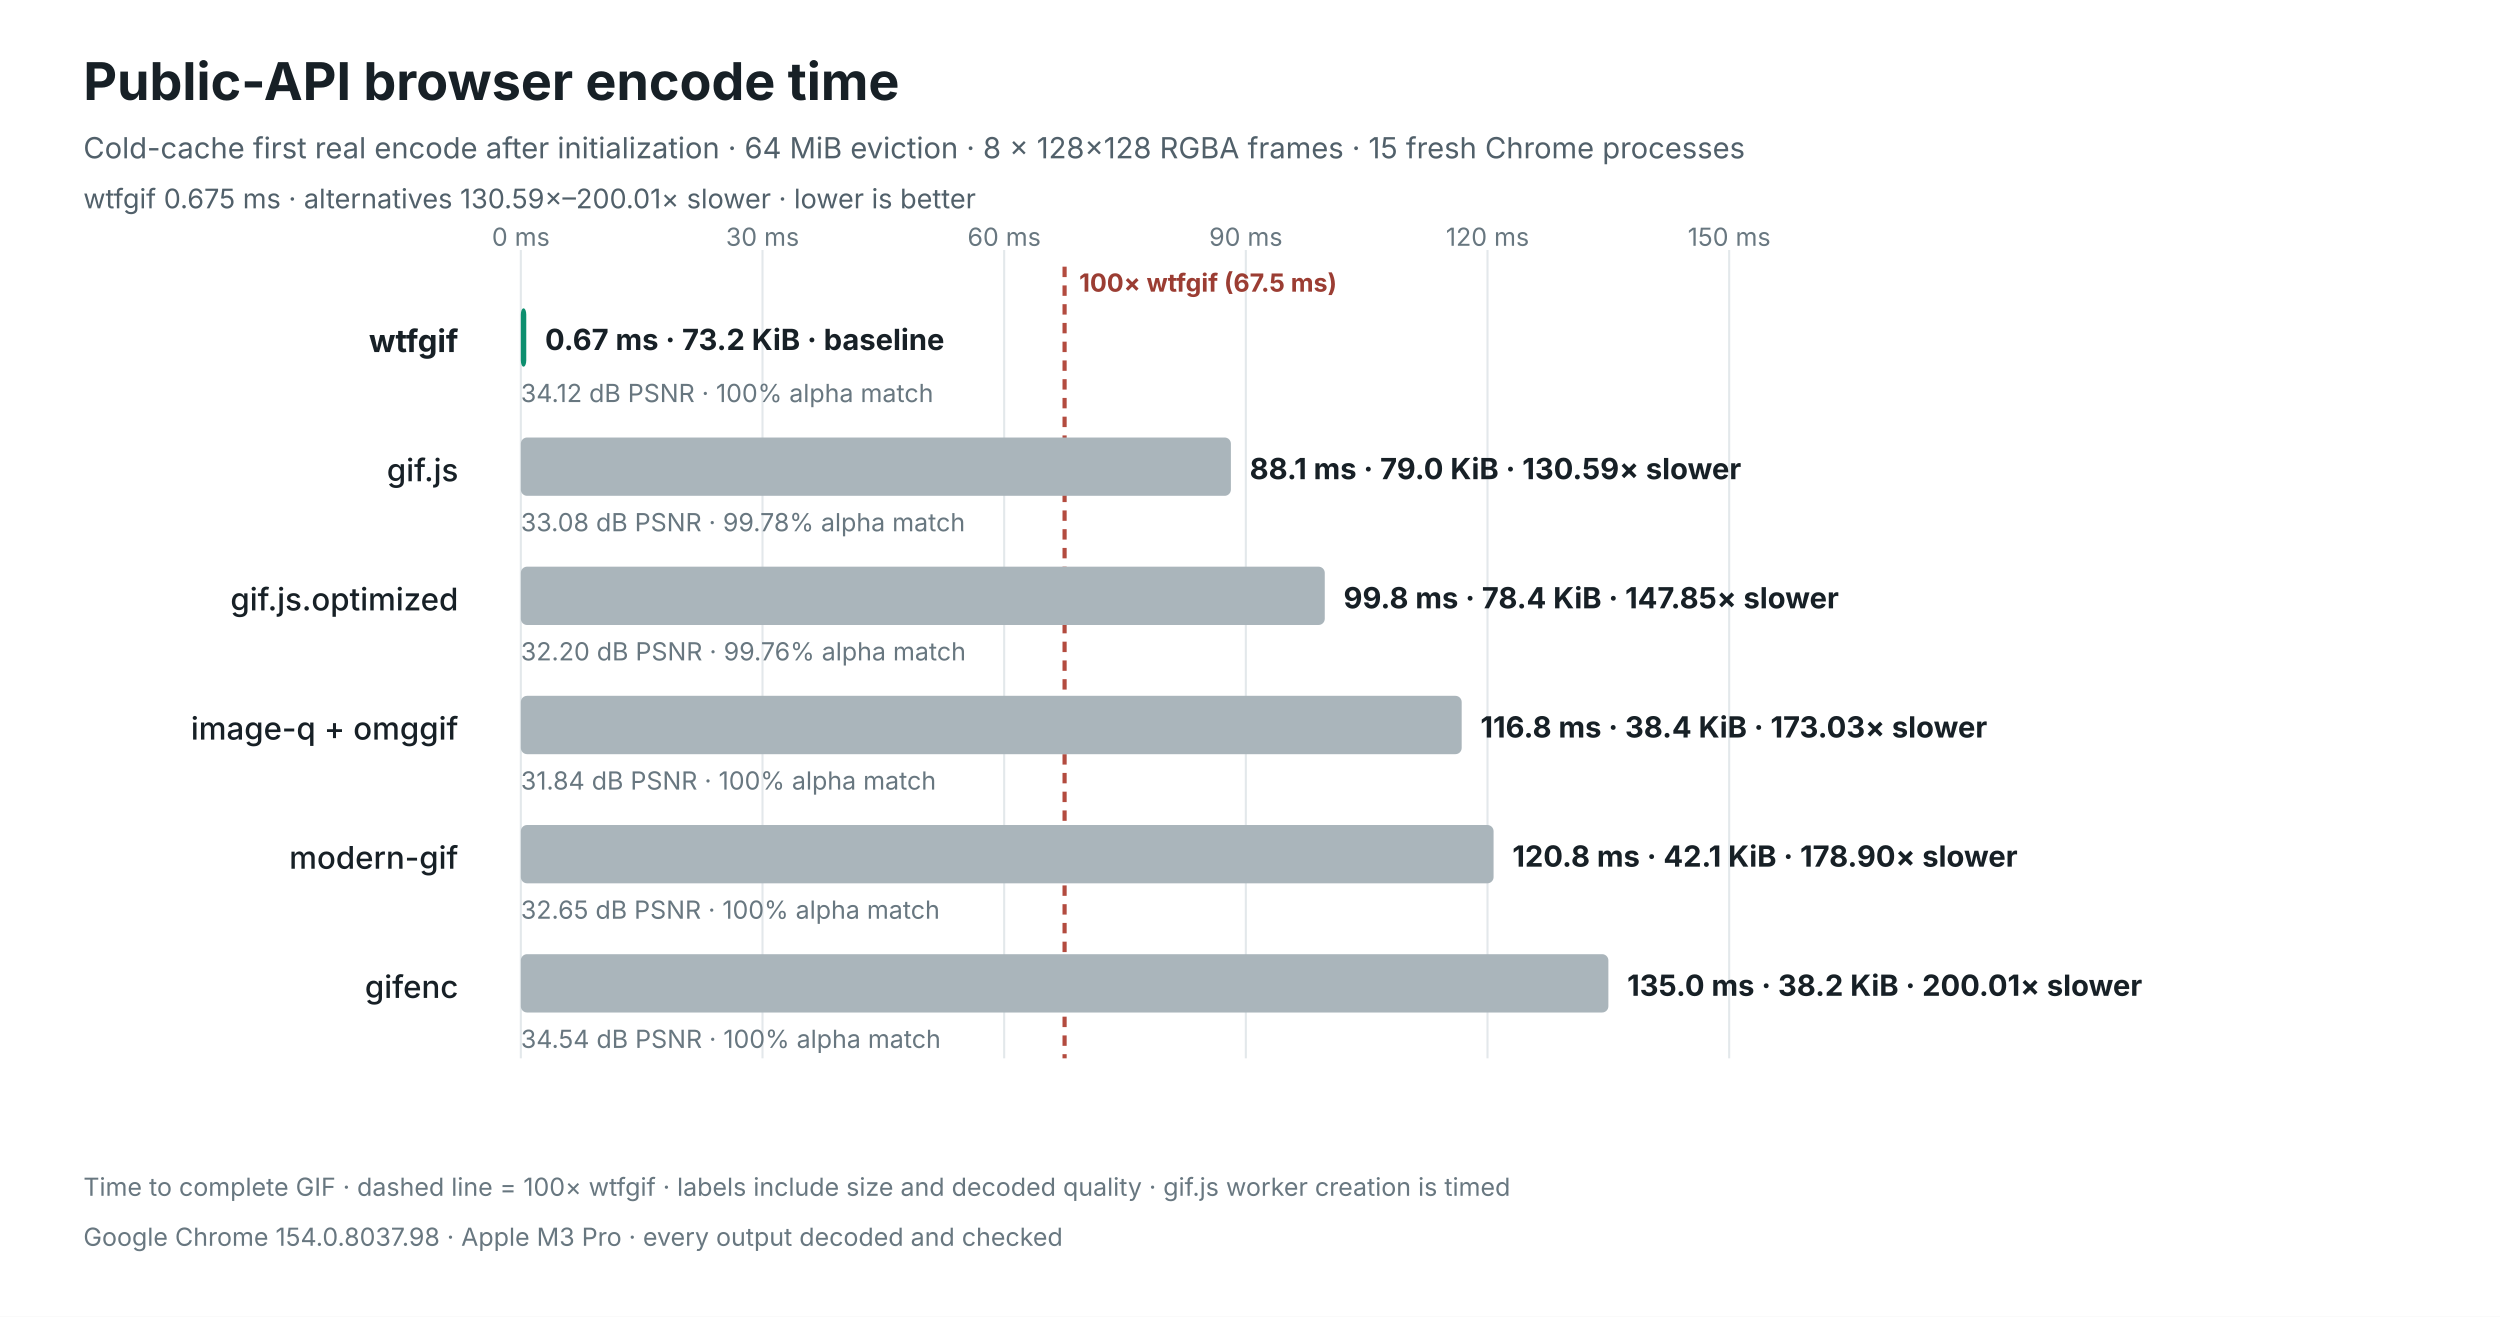
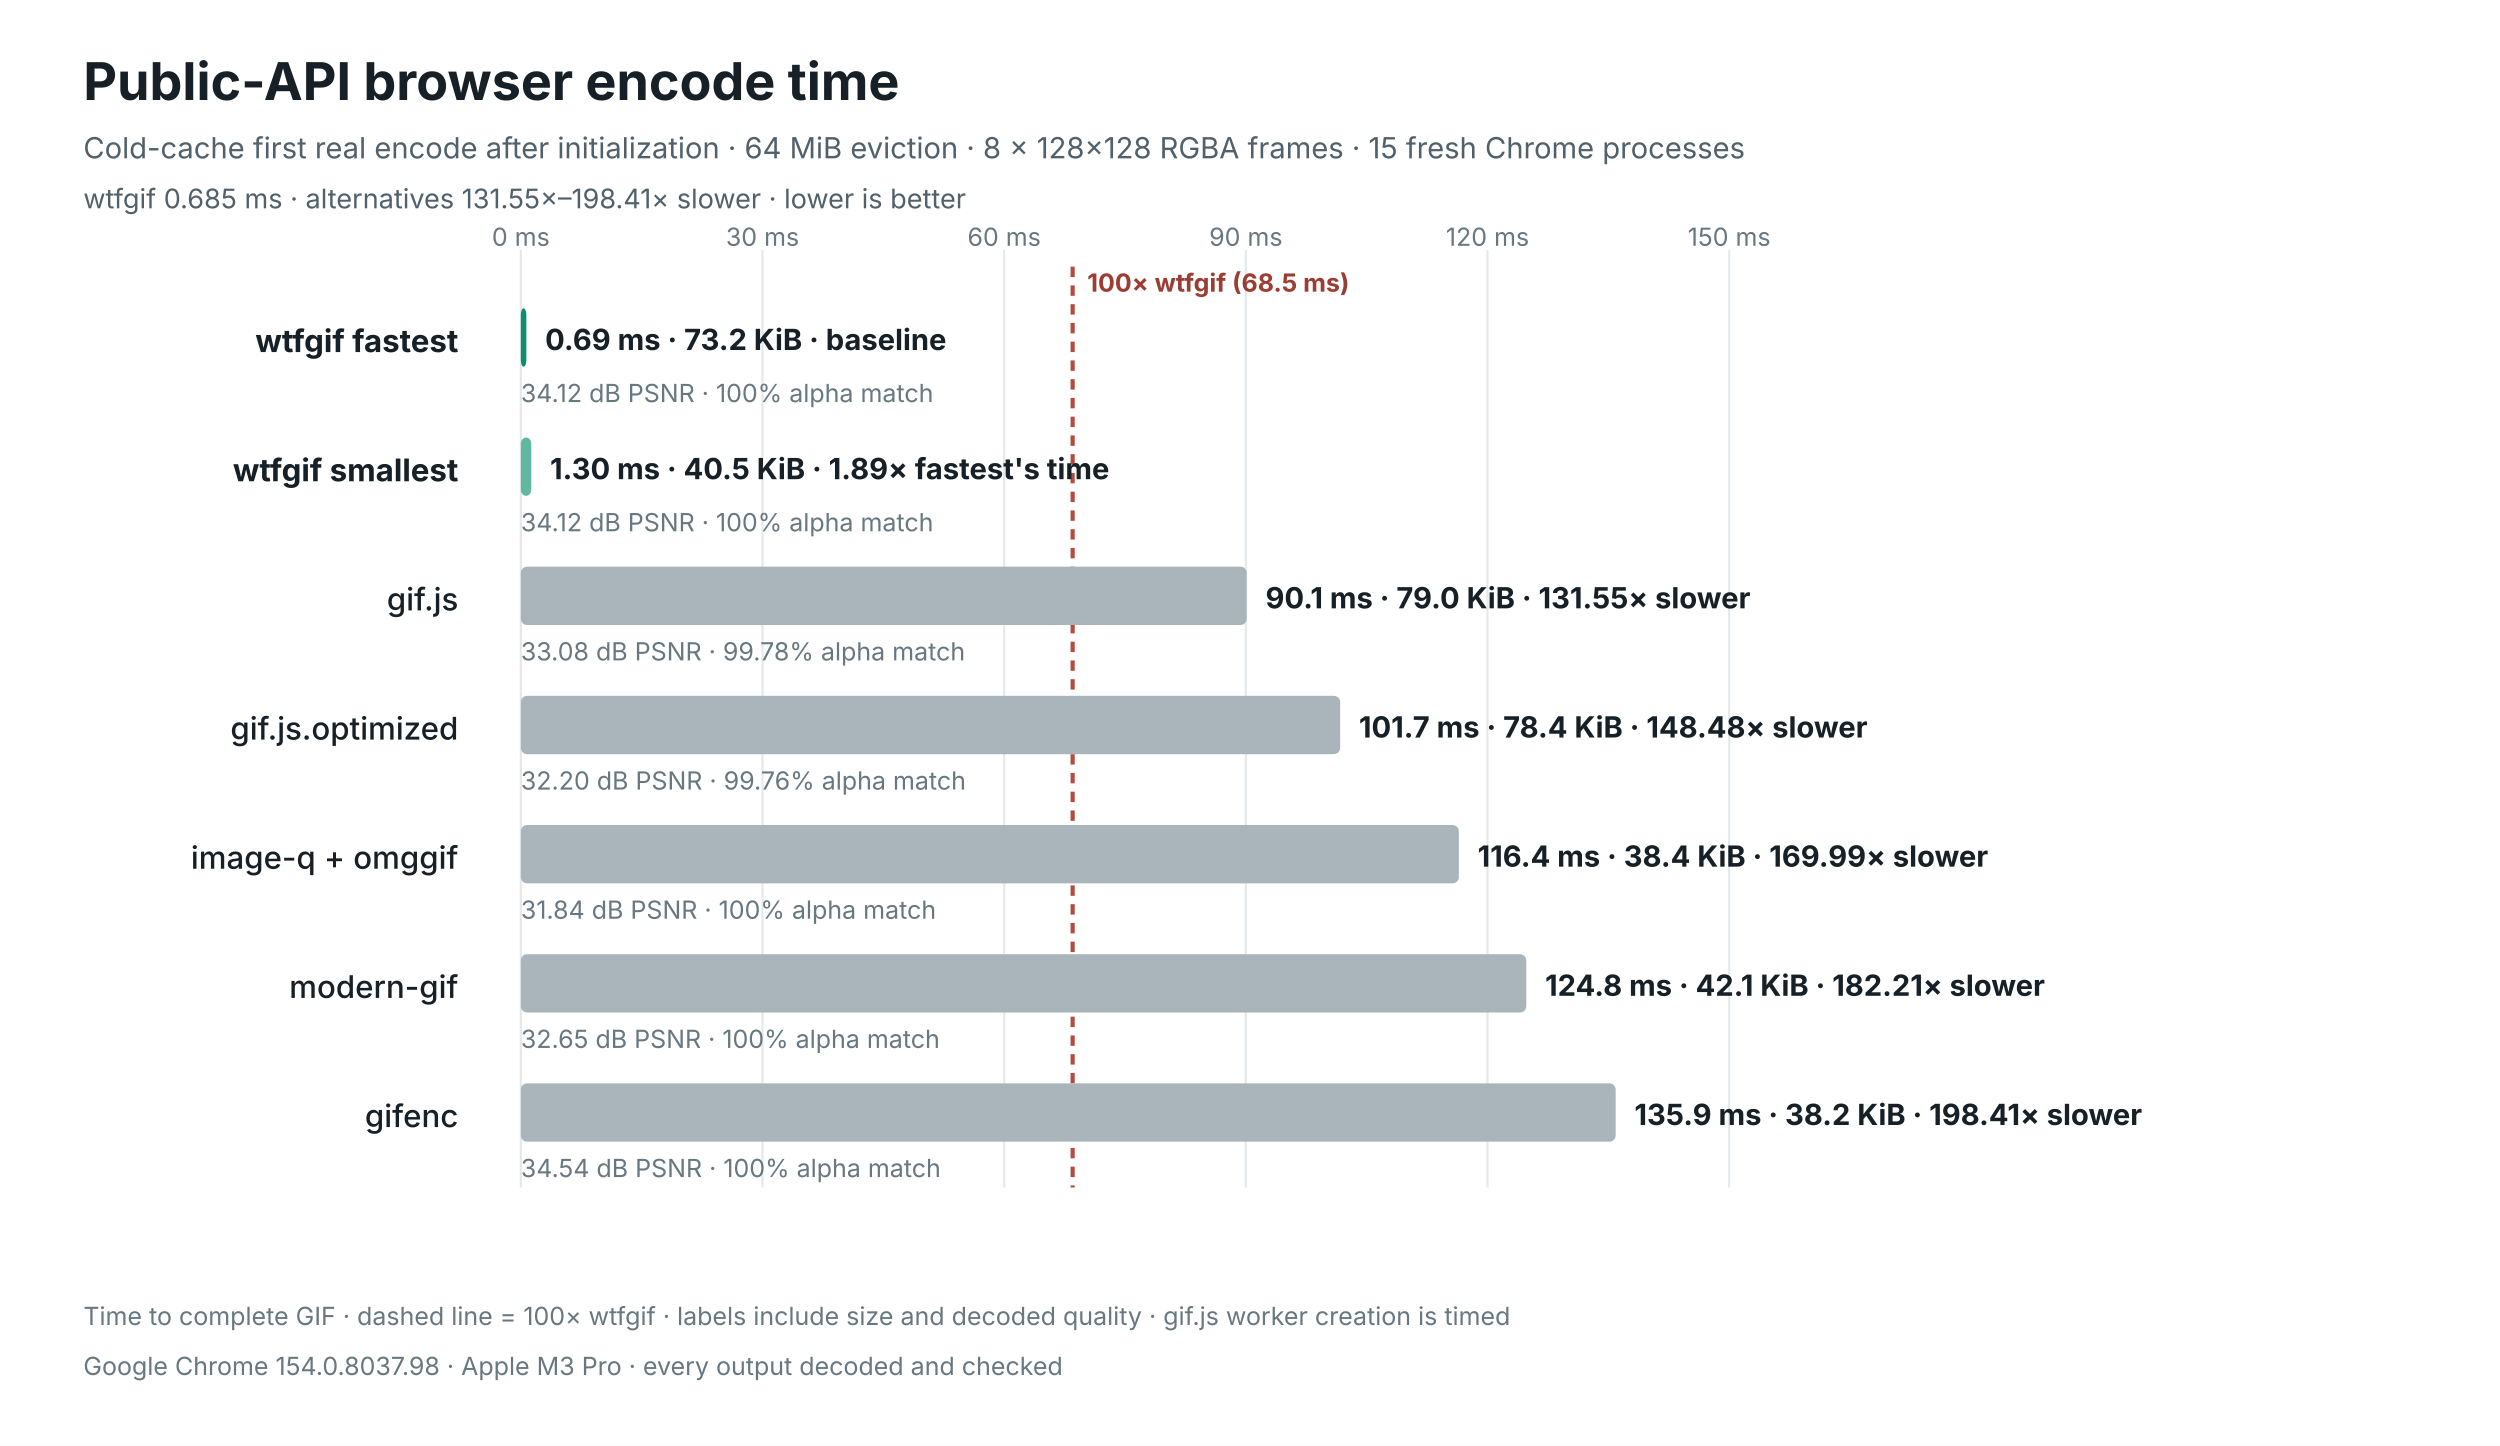
- <svg xmlns="http://www.w3.org/2000/svg" width="1200" height="632" viewBox="0 0 1200 632" role="img" aria-labelledby="title desc">
+ <svg xmlns="http://www.w3.org/2000/svg" width="1200" height="694" viewBox="0 0 1200 694" role="img" aria-labelledby="title desc">
  <rect width="100%" height="100%" fill="#ffffff" />
  <g font-family="ui-sans-serif, -apple-system, BlinkMacSystemFont, Segoe UI, sans-serif" fill="#172026">
    <text x="40" y="48" font-size="25" font-weight="700">Public-API browser encode time</text>
    <text x="40" y="76" font-size="14" fill="#51606a">Cold-cache first real encode after initialization · 64 MiB eviction · 8 × 128×128 RGBA frames · 15 fresh Chrome processes</text>
-     <text x="40" y="100" font-size="13" fill="#51606a">wtfgif 0.675 ms · alternatives 130.59×–200.01× slower · lower is better</text>
-     <line x1="250" y1="120" x2="250" y2="508" stroke="#e3e8eb" stroke-width="1" />
+     <text x="40" y="100" font-size="13" fill="#51606a">wtfgif 0.685 ms · alternatives 131.55×–198.41× slower · lower is better</text>
+     <line x1="250" y1="120" x2="250" y2="570" stroke="#e3e8eb" stroke-width="1" />
    <text x="250" y="118" text-anchor="middle" font-size="12" fill="#687780">0 ms</text>
-     <line x1="366" y1="120" x2="366" y2="508" stroke="#e3e8eb" stroke-width="1" />
+     <line x1="366" y1="120" x2="366" y2="570" stroke="#e3e8eb" stroke-width="1" />
    <text x="366" y="118" text-anchor="middle" font-size="12" fill="#687780">30 ms</text>
-     <line x1="482" y1="120" x2="482" y2="508" stroke="#e3e8eb" stroke-width="1" />
+     <line x1="482" y1="120" x2="482" y2="570" stroke="#e3e8eb" stroke-width="1" />
    <text x="482" y="118" text-anchor="middle" font-size="12" fill="#687780">60 ms</text>
-     <line x1="598" y1="120" x2="598" y2="508" stroke="#e3e8eb" stroke-width="1" />
+     <line x1="598" y1="120" x2="598" y2="570" stroke="#e3e8eb" stroke-width="1" />
    <text x="598" y="118" text-anchor="middle" font-size="12" fill="#687780">90 ms</text>
-     <line x1="714" y1="120" x2="714" y2="508" stroke="#e3e8eb" stroke-width="1" />
+     <line x1="714" y1="120" x2="714" y2="570" stroke="#e3e8eb" stroke-width="1" />
    <text x="714" y="118" text-anchor="middle" font-size="12" fill="#687780">120 ms</text>
-     <line x1="830" y1="120" x2="830" y2="508" stroke="#e3e8eb" stroke-width="1" />
+     <line x1="830" y1="120" x2="830" y2="570" stroke="#e3e8eb" stroke-width="1" />
    <text x="830" y="118" text-anchor="middle" font-size="12" fill="#687780">150 ms</text>
-     <line x1="511" y1="128" x2="511" y2="508" stroke="#b34b3f" stroke-width="2" stroke-dasharray="5 4" />
-     <text x="518" y="140" font-size="12" font-weight="700" fill="#9b3d33">100× wtfgif (67.5 ms)</text>
-     <text x="220" y="169" text-anchor="end" font-size="15" font-weight="700">wtfgif</text>
-     <rect x="250" y="148" width="2.61" height="28" rx="3" fill="#0d8f6f" />
-     <text x="261.61" y="168" text-anchor="start" font-size="14" font-weight="700" fill="#172026">0.67 ms · 73.2 KiB · baseline</text>
+     <line x1="514.87" y1="128" x2="514.87" y2="570" stroke="#b34b3f" stroke-width="2" stroke-dasharray="5 4" />
+     <text x="521.87" y="140" font-size="12" font-weight="700" fill="#9b3d33">100× wtfgif (68.5 ms)</text>
+     <text x="220" y="169" text-anchor="end" font-size="15" font-weight="700">wtfgif fastest</text>
+     <rect x="250" y="148" width="2.65" height="28" rx="3" fill="#0d8f6f" />
+     <text x="261.65" y="168" text-anchor="start" font-size="14" font-weight="700" fill="#172026">0.69 ms · 73.2 KiB · baseline</text>
    <text x="250" y="193" font-size="12" fill="#687780">34.12 dB PSNR · 100% alpha match</text>
-     <text x="220" y="231" text-anchor="end" font-size="15" font-weight="500">gif.js</text>
-     <rect x="250" y="210" width="340.83" height="28" rx="3" fill="#aab5bb" />
-     <text x="599.83" y="230" text-anchor="start" font-size="14" font-weight="700" fill="#172026">88.1 ms · 79.0 KiB · 130.59× slower</text>
-     <text x="250" y="255" font-size="12" fill="#687780">33.08 dB PSNR · 99.78% alpha match</text>
-     <text x="220" y="293" text-anchor="end" font-size="15" font-weight="500">gif.js.optimized</text>
-     <rect x="250" y="272" width="385.89" height="28" rx="3" fill="#aab5bb" />
-     <text x="644.89" y="292" text-anchor="start" font-size="14" font-weight="700" fill="#172026">99.8 ms · 78.4 KiB · 147.85× slower</text>
-     <text x="250" y="317" font-size="12" fill="#687780">32.20 dB PSNR · 99.76% alpha match</text>
-     <text x="220" y="355" text-anchor="end" font-size="15" font-weight="500">image-q + omggif</text>
-     <rect x="250" y="334" width="451.61" height="28" rx="3" fill="#aab5bb" />
-     <text x="710.61" y="354" text-anchor="start" font-size="14" font-weight="700" fill="#172026">116.8 ms · 38.4 KiB · 173.03× slower</text>
-     <text x="250" y="379" font-size="12" fill="#687780">31.84 dB PSNR · 100% alpha match</text>
-     <text x="220" y="417" text-anchor="end" font-size="15" font-weight="500">modern-gif</text>
-     <rect x="250" y="396" width="466.92" height="28" rx="3" fill="#aab5bb" />
-     <text x="725.92" y="416" text-anchor="start" font-size="14" font-weight="700" fill="#172026">120.8 ms · 42.1 KiB · 178.90× slower</text>
-     <text x="250" y="441" font-size="12" fill="#687780">32.65 dB PSNR · 100% alpha match</text>
-     <text x="220" y="479" text-anchor="end" font-size="15" font-weight="500">gifenc</text>
-     <rect x="250" y="458" width="522.02" height="28" rx="3" fill="#aab5bb" />
-     <text x="781.02" y="478" text-anchor="start" font-size="14" font-weight="700" fill="#172026">135.0 ms · 38.2 KiB · 200.01× slower</text>
-     <text x="250" y="503" font-size="12" fill="#687780">34.54 dB PSNR · 100% alpha match</text>
-     <text x="40" y="574" font-size="12" fill="#687780">Time to complete GIF · dashed line = 100× wtfgif · labels include size and decoded quality · gif.js worker creation is timed</text>
-     <text x="40" y="598" font-size="12" fill="#687780">Google Chrome 154.0.8037.98 · Apple M3 Pro · every output decoded and checked</text>
+     <text x="220" y="231" text-anchor="end" font-size="15" font-weight="700">wtfgif smallest</text>
+     <rect x="250" y="210" width="5.01" height="28" rx="3" fill="#5fb89f" />
+     <text x="264.01" y="230" text-anchor="start" font-size="14" font-weight="700" fill="#172026">1.30 ms · 40.5 KiB · 1.89× fastest's time</text>
+     <text x="250" y="255" font-size="12" fill="#687780">34.12 dB PSNR · 100% alpha match</text>
+     <text x="220" y="293" text-anchor="end" font-size="15" font-weight="500">gif.js</text>
+     <rect x="250" y="272" width="348.44" height="28" rx="3" fill="#aab5bb" />
+     <text x="607.44" y="292" text-anchor="start" font-size="14" font-weight="700" fill="#172026">90.1 ms · 79.0 KiB · 131.55× slower</text>
+     <text x="250" y="317" font-size="12" fill="#687780">33.08 dB PSNR · 99.78% alpha match</text>
+     <text x="220" y="355" text-anchor="end" font-size="15" font-weight="500">gif.js.optimized</text>
+     <rect x="250" y="334" width="393.28" height="28" rx="3" fill="#aab5bb" />
+     <text x="652.28" y="354" text-anchor="start" font-size="14" font-weight="700" fill="#172026">101.7 ms · 78.4 KiB · 148.48× slower</text>
+     <text x="250" y="379" font-size="12" fill="#687780">32.20 dB PSNR · 99.76% alpha match</text>
+     <text x="220" y="417" text-anchor="end" font-size="15" font-weight="500">image-q + omggif</text>
+     <rect x="250" y="396" width="450.25" height="28" rx="3" fill="#aab5bb" />
+     <text x="709.25" y="416" text-anchor="start" font-size="14" font-weight="700" fill="#172026">116.4 ms · 38.4 KiB · 169.99× slower</text>
+     <text x="250" y="441" font-size="12" fill="#687780">31.84 dB PSNR · 100% alpha match</text>
+     <text x="220" y="479" text-anchor="end" font-size="15" font-weight="500">modern-gif</text>
+     <rect x="250" y="458" width="482.62" height="28" rx="3" fill="#aab5bb" />
+     <text x="741.62" y="478" text-anchor="start" font-size="14" font-weight="700" fill="#172026">124.8 ms · 42.1 KiB · 182.21× slower</text>
+     <text x="250" y="503" font-size="12" fill="#687780">32.65 dB PSNR · 100% alpha match</text>
+     <text x="220" y="541" text-anchor="end" font-size="15" font-weight="500">gifenc</text>
+     <rect x="250" y="520" width="525.52" height="28" rx="3" fill="#aab5bb" />
+     <text x="784.52" y="540" text-anchor="start" font-size="14" font-weight="700" fill="#172026">135.9 ms · 38.2 KiB · 198.41× slower</text>
+     <text x="250" y="565" font-size="12" fill="#687780">34.54 dB PSNR · 100% alpha match</text>
+     <text x="40" y="636" font-size="12" fill="#687780">Time to complete GIF · dashed line = 100× wtfgif · labels include size and decoded quality · gif.js worker creation is timed</text>
+     <text x="40" y="660" font-size="12" fill="#687780">Google Chrome 154.0.8037.98 · Apple M3 Pro · every output decoded and checked</text>
  </g>
</svg>
